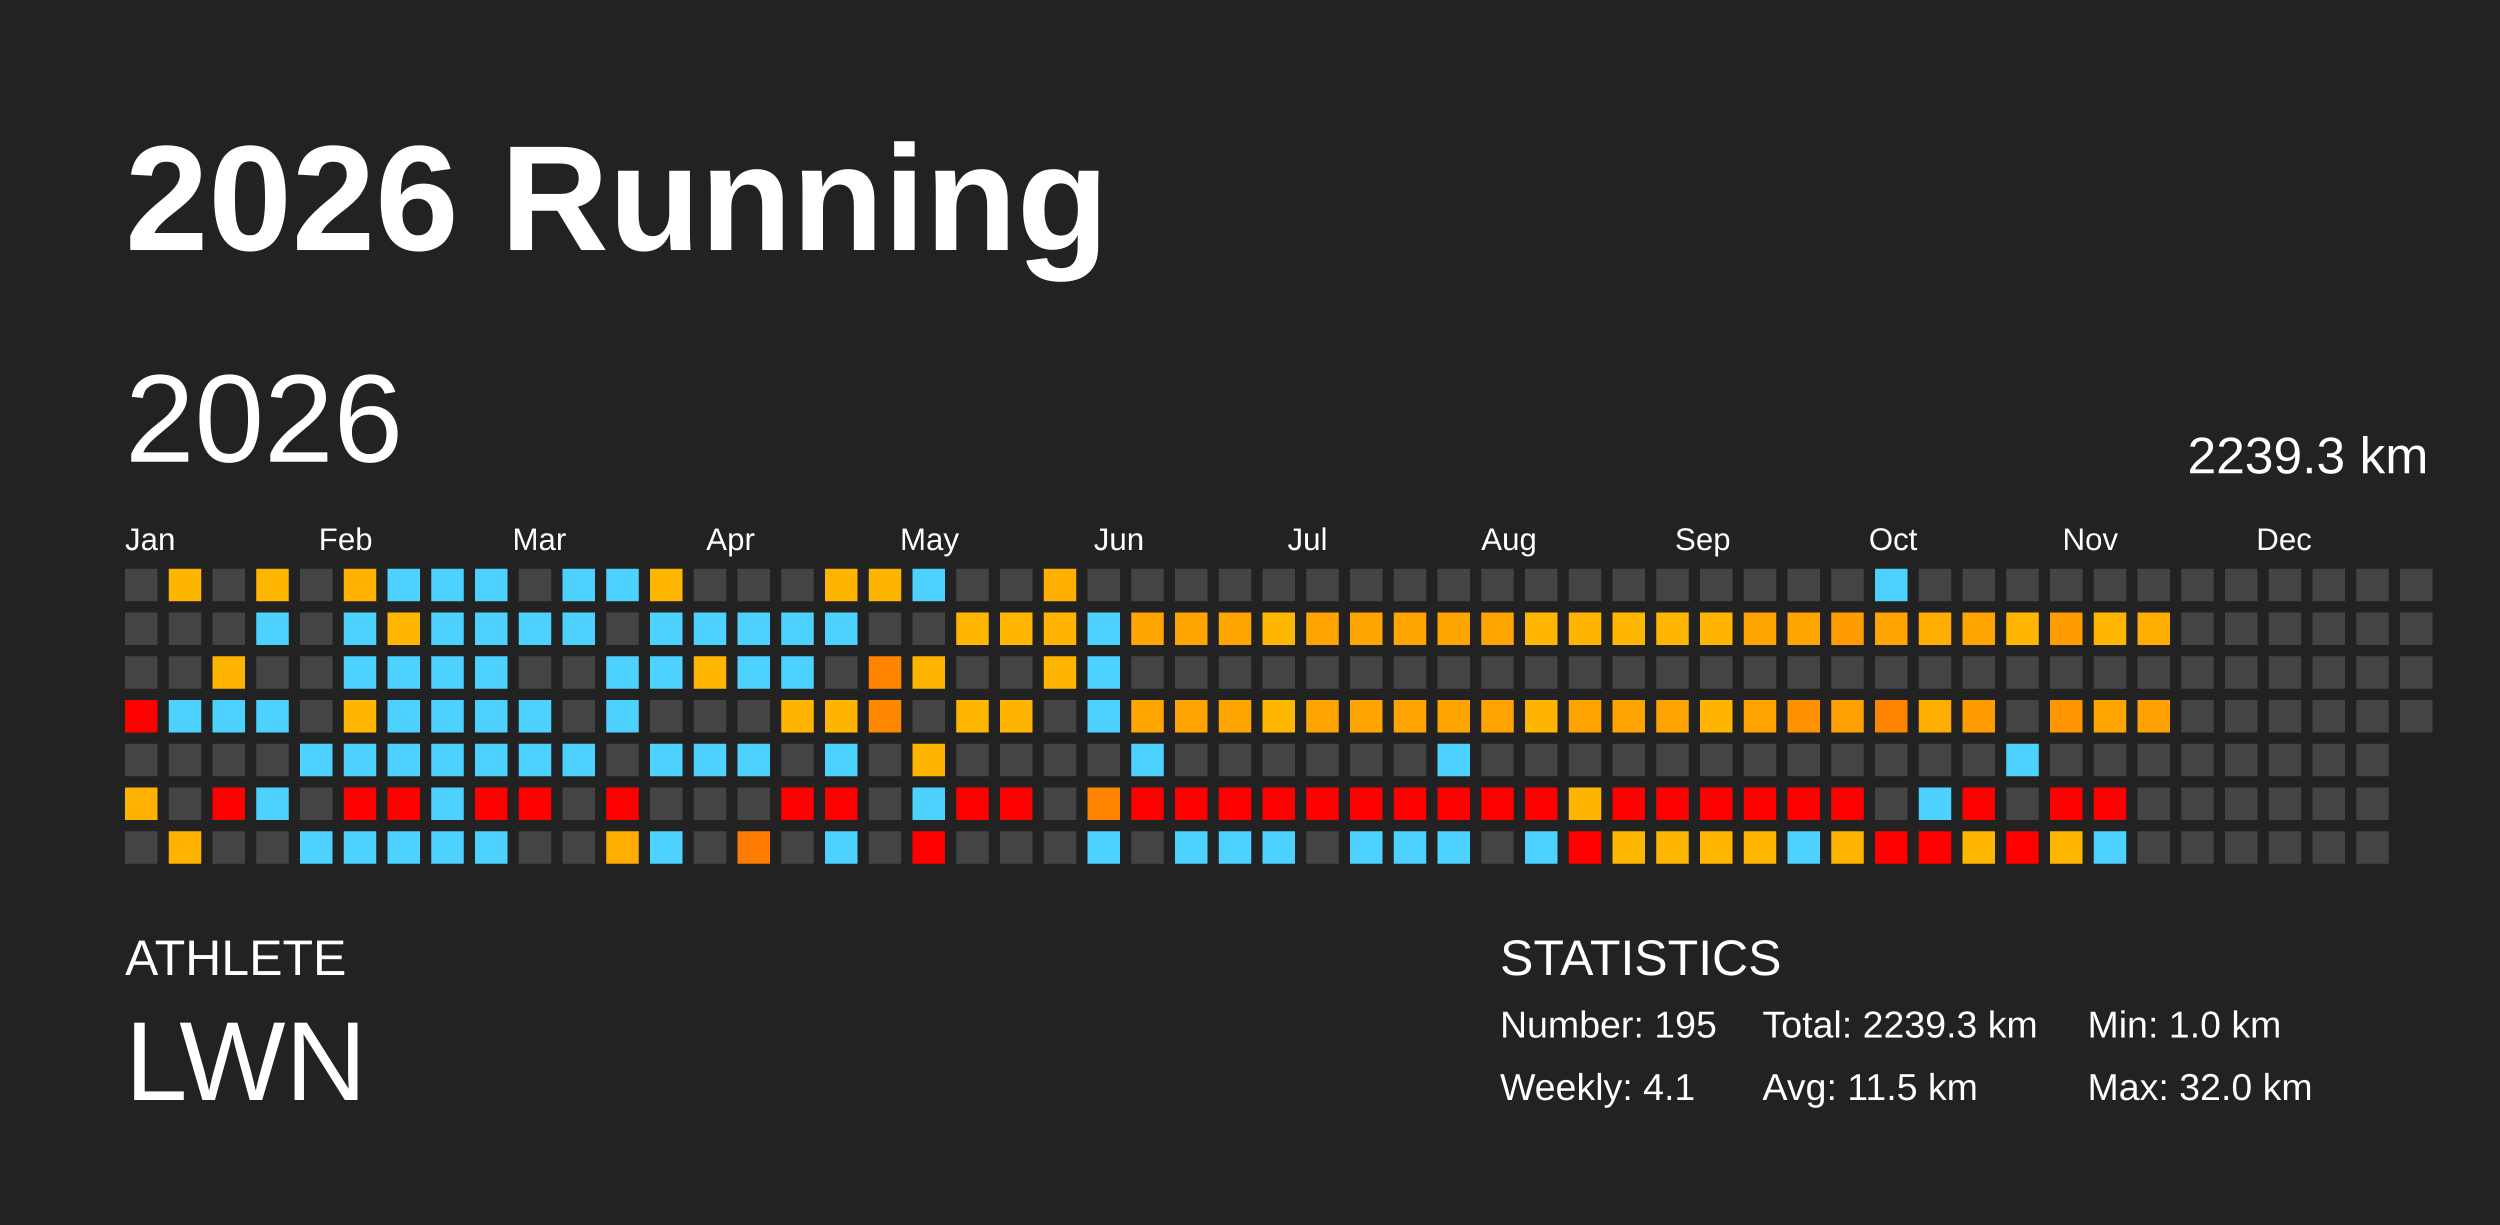
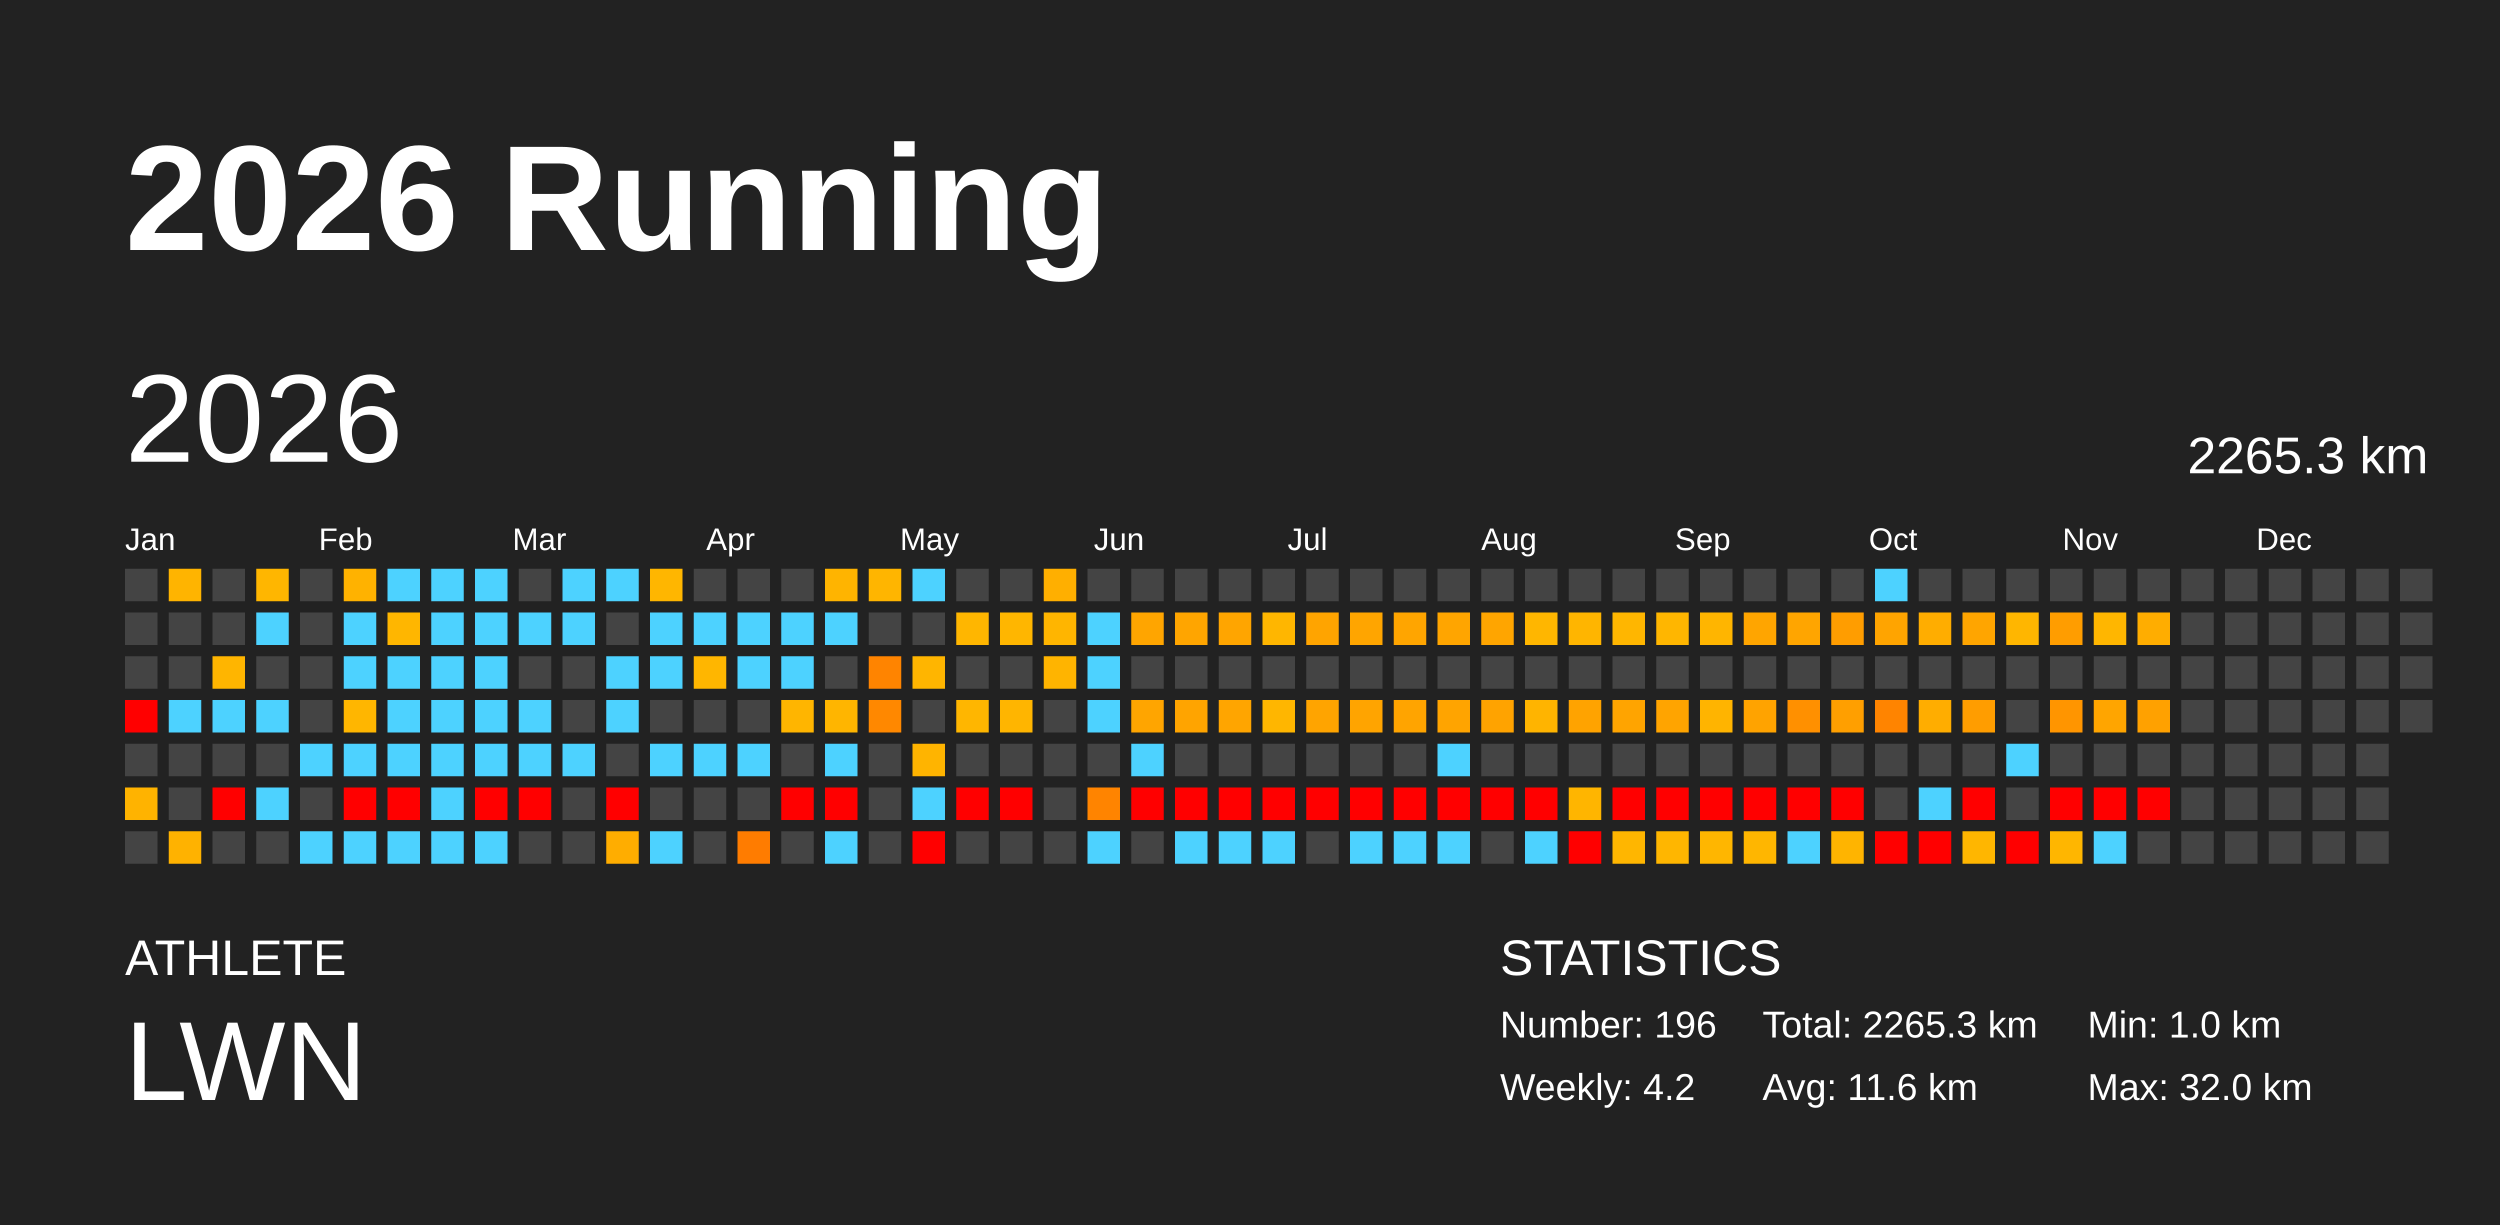
<svg xmlns="http://www.w3.org/2000/svg" baseProfile="full" height="98mm" version="1.1" viewBox="0,0,200,98" width="200mm">
  <defs />
  <rect fill="#222222" height="98" width="200" x="0" y="0" />
  <text fill="#FFFFFF" style="font-size:12px; font-family:Arial; font-weight:bold;" x="10" y="20">2026 Running</text>
  <text fill="#FFFFFF" style="font-size:4px; font-family:Arial" x="10" y="78">ATHLETE</text>
  <text fill="#FFFFFF" style="font-size:9px; font-family:Arial" x="10" y="88">LWN</text>
  <text fill="#FFFFFF" style="font-size:4px; font-family:Arial" x="120" y="78">STATISTICS</text>
-   <text fill="#FFFFFF" style="font-size:3px; font-family:Arial" x="120" y="83">Number: 195</text>
-   <text fill="#FFFFFF" style="font-size:3px; font-family:Arial" x="120" y="88">Weekly: 4.1</text>
-   <text fill="#FFFFFF" style="font-size:3px; font-family:Arial" x="141" y="83">Total: 2239.3 km</text>
-   <text fill="#FFFFFF" style="font-size:3px; font-family:Arial" x="141" y="88">Avg: 11.5 km</text>
+   <text fill="#FFFFFF" style="font-size:3px; font-family:Arial" x="120" y="83">Number: 196</text>
+   <text fill="#FFFFFF" style="font-size:3px; font-family:Arial" x="120" y="88">Weekly: 4.2</text>
+   <text fill="#FFFFFF" style="font-size:3px; font-family:Arial" x="141" y="83">Total: 2265.3 km</text>
+   <text fill="#FFFFFF" style="font-size:3px; font-family:Arial" x="141" y="88">Avg: 11.6 km</text>
  <text fill="#FFFFFF" style="font-size:3px; font-family:Arial" x="167" y="83">Min: 1.0 km</text>
  <text fill="#FFFFFF" style="font-size:3px; font-family:Arial" x="167" y="88">Max: 32.0 km</text>
  <text dominant-baseline="hanging" fill="#FFFFFF" style="font-size:10.0px; font-family:Arial;" x="10" y="30">2026</text>
-   <text dominant-baseline="hanging" fill="#FFFFFF" style="font-size:4.125px; font-family:Arial;" x="175" y="35">2239.3 km</text>
+   <text dominant-baseline="hanging" fill="#FFFFFF" style="font-size:4.125px; font-family:Arial;" x="175" y="35">2265.3 km</text>
  <text fill="#FFFFFF" style="font-size:2.5px; font-family:Arial" x="10.0" y="44">Jan</text>
  <text fill="#FFFFFF" style="font-size:2.5px; font-family:Arial" x="25.5" y="44">Feb</text>
  <text fill="#FFFFFF" style="font-size:2.5px; font-family:Arial" x="41.0" y="44">Mar</text>
  <text fill="#FFFFFF" style="font-size:2.5px; font-family:Arial" x="56.5" y="44">Apr</text>
  <text fill="#FFFFFF" style="font-size:2.5px; font-family:Arial" x="72.0" y="44">May</text>
  <text fill="#FFFFFF" style="font-size:2.5px; font-family:Arial" x="87.5" y="44">Jun</text>
  <text fill="#FFFFFF" style="font-size:2.5px; font-family:Arial" x="103.0" y="44">Jul</text>
  <text fill="#FFFFFF" style="font-size:2.5px; font-family:Arial" x="118.5" y="44">Aug</text>
  <text fill="#FFFFFF" style="font-size:2.5px; font-family:Arial" x="134.0" y="44">Sep</text>
  <text fill="#FFFFFF" style="font-size:2.5px; font-family:Arial" x="149.5" y="44">Oct</text>
  <text fill="#FFFFFF" style="font-size:2.5px; font-family:Arial" x="165.0" y="44">Nov</text>
  <text fill="#FFFFFF" style="font-size:2.5px; font-family:Arial" x="180.5" y="44">Dec</text>
  <rect fill="#444444" height="2.6" width="2.6" x="10.0" y="45.5" />
  <rect fill="#444444" height="2.6" width="2.6" x="10.0" y="49.0" />
  <rect fill="#444444" height="2.6" width="2.6" x="10.0" y="52.5" />
  <rect fill="red" height="2.6" width="2.6" x="10.0" y="56.0" />
  <rect fill="#444444" height="2.6" width="2.6" x="10.0" y="59.5" />
  <rect fill="#ffb300" height="2.6" width="2.6" x="10.0" y="63.0" />
  <rect fill="#444444" height="2.6" width="2.6" x="10.0" y="66.5" />
  <rect fill="#ffb400" height="2.6" width="2.6" x="13.5" y="45.5" />
  <rect fill="#444444" height="2.6" width="2.6" x="13.5" y="49.0" />
  <rect fill="#444444" height="2.6" width="2.6" x="13.5" y="52.5" />
  <rect fill="#4dd2ff" height="2.6" width="2.6" x="13.5" y="56.0" />
  <rect fill="#444444" height="2.6" width="2.6" x="13.5" y="59.5" />
  <rect fill="#444444" height="2.6" width="2.6" x="13.5" y="63.0" />
  <rect fill="#ffb200" height="2.6" width="2.6" x="13.5" y="66.5" />
  <rect fill="#444444" height="2.6" width="2.6" x="17.0" y="45.5" />
  <rect fill="#444444" height="2.6" width="2.6" x="17.0" y="49.0" />
  <rect fill="#ffb500" height="2.6" width="2.6" x="17.0" y="52.5" />
  <rect fill="#4dd2ff" height="2.6" width="2.6" x="17.0" y="56.0" />
  <rect fill="#444444" height="2.6" width="2.6" x="17.0" y="59.5" />
  <rect fill="red" height="2.6" width="2.6" x="17.0" y="63.0" />
  <rect fill="#444444" height="2.6" width="2.6" x="17.0" y="66.5" />
  <rect fill="#ffb600" height="2.6" width="2.6" x="20.5" y="45.5" />
  <rect fill="#4dd2ff" height="2.6" width="2.6" x="20.5" y="49.0" />
  <rect fill="#444444" height="2.6" width="2.6" x="20.5" y="52.5" />
  <rect fill="#4dd2ff" height="2.6" width="2.6" x="20.5" y="56.0" />
  <rect fill="#444444" height="2.6" width="2.6" x="20.5" y="59.5" />
  <rect fill="#4dd2ff" height="2.6" width="2.6" x="20.5" y="63.0" />
  <rect fill="#444444" height="2.6" width="2.6" x="20.5" y="66.5" />
  <rect fill="#444444" height="2.6" width="2.6" x="24.0" y="45.5" />
  <rect fill="#444444" height="2.6" width="2.6" x="24.0" y="49.0" />
  <rect fill="#444444" height="2.6" width="2.6" x="24.0" y="52.5" />
  <rect fill="#444444" height="2.6" width="2.6" x="24.0" y="56.0" />
  <rect fill="#4dd2ff" height="2.6" width="2.6" x="24.0" y="59.5" />
  <rect fill="#444444" height="2.6" width="2.6" x="24.0" y="63.0" />
  <rect fill="#4dd2ff" height="2.6" width="2.6" x="24.0" y="66.5" />
  <rect fill="#ffb200" height="2.6" width="2.6" x="27.5" y="45.5" />
  <rect fill="#4dd2ff" height="2.6" width="2.6" x="27.5" y="49.0" />
  <rect fill="#4dd2ff" height="2.6" width="2.6" x="27.5" y="52.5" />
  <rect fill="#ffb600" height="2.6" width="2.6" x="27.5" y="56.0" />
  <rect fill="#4dd2ff" height="2.6" width="2.6" x="27.5" y="59.5" />
  <rect fill="red" height="2.6" width="2.6" x="27.5" y="63.0" />
  <rect fill="#4dd2ff" height="2.6" width="2.6" x="27.5" y="66.5" />
  <rect fill="#4dd2ff" height="2.6" width="2.6" x="31.0" y="45.5" />
  <rect fill="#ffb600" height="2.6" width="2.6" x="31.0" y="49.0" />
  <rect fill="#4dd2ff" height="2.6" width="2.6" x="31.0" y="52.5" />
  <rect fill="#4dd2ff" height="2.6" width="2.6" x="31.0" y="56.0" />
  <rect fill="#4dd2ff" height="2.6" width="2.6" x="31.0" y="59.5" />
  <rect fill="red" height="2.6" width="2.6" x="31.0" y="63.0" />
  <rect fill="#4dd2ff" height="2.6" width="2.6" x="31.0" y="66.5" />
  <rect fill="#4dd2ff" height="2.6" width="2.6" x="34.5" y="45.5" />
  <rect fill="#4dd2ff" height="2.6" width="2.6" x="34.5" y="49.0" />
  <rect fill="#4dd2ff" height="2.6" width="2.6" x="34.5" y="52.5" />
  <rect fill="#4dd2ff" height="2.6" width="2.6" x="34.5" y="56.0" />
  <rect fill="#4dd2ff" height="2.6" width="2.6" x="34.5" y="59.5" />
  <rect fill="#4dd2ff" height="2.6" width="2.6" x="34.5" y="63.0" />
  <rect fill="#4dd2ff" height="2.6" width="2.6" x="34.5" y="66.5" />
  <rect fill="#4dd2ff" height="2.6" width="2.6" x="38.0" y="45.5" />
  <rect fill="#4dd2ff" height="2.6" width="2.6" x="38.0" y="49.0" />
  <rect fill="#4dd2ff" height="2.6" width="2.6" x="38.0" y="52.5" />
  <rect fill="#4dd2ff" height="2.6" width="2.6" x="38.0" y="56.0" />
  <rect fill="#4dd2ff" height="2.6" width="2.6" x="38.0" y="59.5" />
  <rect fill="red" height="2.6" width="2.6" x="38.0" y="63.0" />
  <rect fill="#4dd2ff" height="2.6" width="2.6" x="38.0" y="66.5" />
  <rect fill="#444444" height="2.6" width="2.6" x="41.5" y="45.5" />
  <rect fill="#4dd2ff" height="2.6" width="2.6" x="41.5" y="49.0" />
  <rect fill="#444444" height="2.6" width="2.6" x="41.5" y="52.5" />
  <rect fill="#4dd2ff" height="2.6" width="2.6" x="41.5" y="56.0" />
  <rect fill="#4dd2ff" height="2.6" width="2.6" x="41.5" y="59.5" />
  <rect fill="red" height="2.6" width="2.6" x="41.5" y="63.0" />
  <rect fill="#444444" height="2.6" width="2.6" x="41.5" y="66.5" />
  <rect fill="#4dd2ff" height="2.6" width="2.6" x="45.0" y="45.5" />
  <rect fill="#4dd2ff" height="2.6" width="2.6" x="45.0" y="49.0" />
  <rect fill="#444444" height="2.6" width="2.6" x="45.0" y="52.5" />
  <rect fill="#444444" height="2.6" width="2.6" x="45.0" y="56.0" />
  <rect fill="#4dd2ff" height="2.6" width="2.6" x="45.0" y="59.5" />
  <rect fill="#444444" height="2.6" width="2.6" x="45.0" y="63.0" />
  <rect fill="#444444" height="2.6" width="2.6" x="45.0" y="66.5" />
  <rect fill="#4dd2ff" height="2.6" width="2.6" x="48.5" y="45.5" />
  <rect fill="#444444" height="2.6" width="2.6" x="48.5" y="49.0" />
  <rect fill="#4dd2ff" height="2.6" width="2.6" x="48.5" y="52.5" />
  <rect fill="#4dd2ff" height="2.6" width="2.6" x="48.5" y="56.0" />
  <rect fill="#444444" height="2.6" width="2.6" x="48.5" y="59.5" />
  <rect fill="red" height="2.6" width="2.6" x="48.5" y="63.0" />
  <rect fill="#ffad00" height="2.6" width="2.6" x="48.5" y="66.5" />
  <rect fill="#ffb600" height="2.6" width="2.6" x="52.0" y="45.5" />
  <rect fill="#4dd2ff" height="2.6" width="2.6" x="52.0" y="49.0" />
  <rect fill="#4dd2ff" height="2.6" width="2.6" x="52.0" y="52.5" />
  <rect fill="#444444" height="2.6" width="2.6" x="52.0" y="56.0" />
  <rect fill="#4dd2ff" height="2.6" width="2.6" x="52.0" y="59.5" />
  <rect fill="#444444" height="2.6" width="2.6" x="52.0" y="63.0" />
  <rect fill="#4dd2ff" height="2.6" width="2.6" x="52.0" y="66.5" />
  <rect fill="#444444" height="2.6" width="2.6" x="55.5" y="45.5" />
  <rect fill="#4dd2ff" height="2.6" width="2.6" x="55.5" y="49.0" />
  <rect fill="#ffb600" height="2.6" width="2.6" x="55.5" y="52.5" />
  <rect fill="#444444" height="2.6" width="2.6" x="55.5" y="56.0" />
  <rect fill="#4dd2ff" height="2.6" width="2.6" x="55.5" y="59.5" />
  <rect fill="#444444" height="2.6" width="2.6" x="55.5" y="63.0" />
  <rect fill="#444444" height="2.6" width="2.6" x="55.5" y="66.5" />
  <rect fill="#444444" height="2.6" width="2.6" x="59.0" y="45.5" />
  <rect fill="#4dd2ff" height="2.6" width="2.6" x="59.0" y="49.0" />
  <rect fill="#4dd2ff" height="2.6" width="2.6" x="59.0" y="52.5" />
  <rect fill="#444444" height="2.6" width="2.6" x="59.0" y="56.0" />
  <rect fill="#4dd2ff" height="2.6" width="2.6" x="59.0" y="59.5" />
  <rect fill="#444444" height="2.6" width="2.6" x="59.0" y="63.0" />
  <rect fill="#ff7c00" height="2.6" width="2.6" x="59.0" y="66.5" />
  <rect fill="#444444" height="2.6" width="2.6" x="62.5" y="45.5" />
  <rect fill="#4dd2ff" height="2.6" width="2.6" x="62.5" y="49.0" />
  <rect fill="#4dd2ff" height="2.6" width="2.6" x="62.5" y="52.5" />
  <rect fill="#ffb500" height="2.6" width="2.6" x="62.5" y="56.0" />
  <rect fill="#444444" height="2.6" width="2.6" x="62.5" y="59.5" />
  <rect fill="red" height="2.6" width="2.6" x="62.5" y="63.0" />
  <rect fill="#444444" height="2.6" width="2.6" x="62.5" y="66.5" />
  <rect fill="#ffb400" height="2.6" width="2.6" x="66.0" y="45.5" />
  <rect fill="#4dd2ff" height="2.6" width="2.6" x="66.0" y="49.0" />
  <rect fill="#444444" height="2.6" width="2.6" x="66.0" y="52.5" />
  <rect fill="#ffb500" height="2.6" width="2.6" x="66.0" y="56.0" />
  <rect fill="#4dd2ff" height="2.6" width="2.6" x="66.0" y="59.5" />
  <rect fill="red" height="2.6" width="2.6" x="66.0" y="63.0" />
  <rect fill="#4dd2ff" height="2.6" width="2.6" x="66.0" y="66.5" />
  <rect fill="#ffb500" height="2.6" width="2.6" x="69.5" y="45.5" />
  <rect fill="#444444" height="2.6" width="2.6" x="69.5" y="49.0" />
  <rect fill="#ff8400" height="2.6" width="2.6" x="69.5" y="52.5" />
  <rect fill="#ff8800" height="2.6" width="2.6" x="69.5" y="56.0" />
  <rect fill="#444444" height="2.6" width="2.6" x="69.5" y="59.5" />
  <rect fill="#444444" height="2.6" width="2.6" x="69.5" y="63.0" />
  <rect fill="#444444" height="2.6" width="2.6" x="69.5" y="66.5" />
  <rect fill="#4dd2ff" height="2.6" width="2.6" x="73.0" y="45.5" />
  <rect fill="#444444" height="2.6" width="2.6" x="73.0" y="49.0" />
  <rect fill="#ffb500" height="2.6" width="2.6" x="73.0" y="52.5" />
  <rect fill="#444444" height="2.6" width="2.6" x="73.0" y="56.0" />
  <rect fill="#ffb400" height="2.6" width="2.6" x="73.0" y="59.5" />
  <rect fill="#4dd2ff" height="2.6" width="2.6" x="73.0" y="63.0" />
  <rect fill="red" height="2.6" width="2.6" x="73.0" y="66.5" />
  <rect fill="#444444" height="2.6" width="2.6" x="76.5" y="45.5" />
  <rect fill="#ffb600" height="2.6" width="2.6" x="76.5" y="49.0" />
  <rect fill="#444444" height="2.6" width="2.6" x="76.5" y="52.5" />
  <rect fill="#ffb600" height="2.6" width="2.6" x="76.5" y="56.0" />
  <rect fill="#444444" height="2.6" width="2.6" x="76.5" y="59.5" />
  <rect fill="red" height="2.6" width="2.6" x="76.5" y="63.0" />
  <rect fill="#444444" height="2.6" width="2.6" x="76.5" y="66.5" />
  <rect fill="#444444" height="2.6" width="2.6" x="80.0" y="45.5" />
  <rect fill="#ffb600" height="2.6" width="2.6" x="80.0" y="49.0" />
  <rect fill="#444444" height="2.6" width="2.6" x="80.0" y="52.5" />
  <rect fill="#ffb500" height="2.6" width="2.6" x="80.0" y="56.0" />
  <rect fill="#444444" height="2.6" width="2.6" x="80.0" y="59.5" />
  <rect fill="red" height="2.6" width="2.6" x="80.0" y="63.0" />
  <rect fill="#444444" height="2.6" width="2.6" x="80.0" y="66.5" />
  <rect fill="#ffaf00" height="2.6" width="2.6" x="83.5" y="45.5" />
  <rect fill="#ffb500" height="2.6" width="2.6" x="83.5" y="49.0" />
  <rect fill="#ffb400" height="2.6" width="2.6" x="83.5" y="52.5" />
  <rect fill="#444444" height="2.6" width="2.6" x="83.5" y="56.0" />
  <rect fill="#444444" height="2.6" width="2.6" x="83.5" y="59.5" />
  <rect fill="#444444" height="2.6" width="2.6" x="83.5" y="63.0" />
  <rect fill="#444444" height="2.6" width="2.6" x="83.5" y="66.5" />
  <rect fill="#444444" height="2.6" width="2.6" x="87.0" y="45.5" />
  <rect fill="#4dd2ff" height="2.6" width="2.6" x="87.0" y="49.0" />
  <rect fill="#4dd2ff" height="2.6" width="2.6" x="87.0" y="52.5" />
  <rect fill="#4dd2ff" height="2.6" width="2.6" x="87.0" y="56.0" />
  <rect fill="#444444" height="2.6" width="2.6" x="87.0" y="59.5" />
  <rect fill="#ff8400" height="2.6" width="2.6" x="87.0" y="63.0" />
  <rect fill="#4dd2ff" height="2.6" width="2.6" x="87.0" y="66.5" />
  <rect fill="#444444" height="2.6" width="2.6" x="90.5" y="45.5" />
  <rect fill="#ffa500" height="2.6" width="2.6" x="90.5" y="49.0" />
  <rect fill="#444444" height="2.6" width="2.6" x="90.5" y="52.5" />
  <rect fill="#ffa500" height="2.6" width="2.6" x="90.5" y="56.0" />
  <rect fill="#4dd2ff" height="2.6" width="2.6" x="90.5" y="59.5" />
  <rect fill="red" height="2.6" width="2.6" x="90.5" y="63.0" />
  <rect fill="#444444" height="2.6" width="2.6" x="90.5" y="66.5" />
  <rect fill="#444444" height="2.6" width="2.6" x="94.0" y="45.5" />
  <rect fill="#ffa500" height="2.6" width="2.6" x="94.0" y="49.0" />
  <rect fill="#444444" height="2.6" width="2.6" x="94.0" y="52.5" />
  <rect fill="#ffa400" height="2.6" width="2.6" x="94.0" y="56.0" />
  <rect fill="#444444" height="2.6" width="2.6" x="94.0" y="59.5" />
  <rect fill="red" height="2.6" width="2.6" x="94.0" y="63.0" />
  <rect fill="#4dd2ff" height="2.6" width="2.6" x="94.0" y="66.5" />
  <rect fill="#444444" height="2.6" width="2.6" x="97.5" y="45.5" />
  <rect fill="#ffa500" height="2.6" width="2.6" x="97.5" y="49.0" />
  <rect fill="#444444" height="2.6" width="2.6" x="97.5" y="52.5" />
  <rect fill="#ffa500" height="2.6" width="2.6" x="97.5" y="56.0" />
  <rect fill="#444444" height="2.6" width="2.6" x="97.5" y="59.5" />
  <rect fill="red" height="2.6" width="2.6" x="97.5" y="63.0" />
  <rect fill="#4dd2ff" height="2.6" width="2.6" x="97.5" y="66.5" />
  <rect fill="#444444" height="2.6" width="2.6" x="101.0" y="45.5" />
  <rect fill="#ffb600" height="2.6" width="2.6" x="101.0" y="49.0" />
  <rect fill="#444444" height="2.6" width="2.6" x="101.0" y="52.5" />
  <rect fill="#ffb600" height="2.6" width="2.6" x="101.0" y="56.0" />
  <rect fill="#444444" height="2.6" width="2.6" x="101.0" y="59.5" />
  <rect fill="red" height="2.6" width="2.6" x="101.0" y="63.0" />
  <rect fill="#4dd2ff" height="2.6" width="2.6" x="101.0" y="66.5" />
  <rect fill="#444444" height="2.6" width="2.6" x="104.5" y="45.5" />
  <rect fill="#ffa400" height="2.6" width="2.6" x="104.5" y="49.0" />
  <rect fill="#444444" height="2.6" width="2.6" x="104.5" y="52.5" />
  <rect fill="#ffa400" height="2.6" width="2.6" x="104.5" y="56.0" />
  <rect fill="#444444" height="2.6" width="2.6" x="104.5" y="59.5" />
  <rect fill="red" height="2.6" width="2.6" x="104.5" y="63.0" />
  <rect fill="#444444" height="2.6" width="2.6" x="104.5" y="66.5" />
  <rect fill="#444444" height="2.6" width="2.6" x="108.0" y="45.5" />
  <rect fill="#ffa500" height="2.6" width="2.6" x="108.0" y="49.0" />
  <rect fill="#444444" height="2.6" width="2.6" x="108.0" y="52.5" />
  <rect fill="#ffa400" height="2.6" width="2.6" x="108.0" y="56.0" />
  <rect fill="#444444" height="2.6" width="2.6" x="108.0" y="59.5" />
  <rect fill="red" height="2.6" width="2.6" x="108.0" y="63.0" />
  <rect fill="#4dd2ff" height="2.6" width="2.6" x="108.0" y="66.5" />
  <rect fill="#444444" height="2.6" width="2.6" x="111.5" y="45.5" />
  <rect fill="#ffa500" height="2.6" width="2.6" x="111.5" y="49.0" />
  <rect fill="#444444" height="2.6" width="2.6" x="111.5" y="52.5" />
  <rect fill="#ffa400" height="2.6" width="2.6" x="111.5" y="56.0" />
  <rect fill="#444444" height="2.6" width="2.6" x="111.5" y="59.5" />
  <rect fill="red" height="2.6" width="2.6" x="111.5" y="63.0" />
  <rect fill="#4dd2ff" height="2.6" width="2.6" x="111.5" y="66.5" />
  <rect fill="#444444" height="2.6" width="2.6" x="115.0" y="45.5" />
  <rect fill="#ffa500" height="2.6" width="2.6" x="115.0" y="49.0" />
  <rect fill="#444444" height="2.6" width="2.6" x="115.0" y="52.5" />
  <rect fill="#ffa400" height="2.6" width="2.6" x="115.0" y="56.0" />
  <rect fill="#4dd2ff" height="2.6" width="2.6" x="115.0" y="59.5" />
  <rect fill="red" height="2.6" width="2.6" x="115.0" y="63.0" />
  <rect fill="#4dd2ff" height="2.6" width="2.6" x="115.0" y="66.5" />
  <rect fill="#444444" height="2.6" width="2.6" x="118.5" y="45.5" />
  <rect fill="#ffa500" height="2.6" width="2.6" x="118.5" y="49.0" />
  <rect fill="#444444" height="2.6" width="2.6" x="118.5" y="52.5" />
  <rect fill="#ffa300" height="2.6" width="2.6" x="118.5" y="56.0" />
  <rect fill="#444444" height="2.6" width="2.6" x="118.5" y="59.5" />
  <rect fill="red" height="2.6" width="2.6" x="118.5" y="63.0" />
  <rect fill="#444444" height="2.6" width="2.6" x="118.5" y="66.5" />
  <rect fill="#444444" height="2.6" width="2.6" x="122.0" y="45.5" />
  <rect fill="#ffb600" height="2.6" width="2.6" x="122.0" y="49.0" />
  <rect fill="#444444" height="2.6" width="2.6" x="122.0" y="52.5" />
  <rect fill="#ffb400" height="2.6" width="2.6" x="122.0" y="56.0" />
  <rect fill="#444444" height="2.6" width="2.6" x="122.0" y="59.5" />
  <rect fill="red" height="2.6" width="2.6" x="122.0" y="63.0" />
  <rect fill="#4dd2ff" height="2.6" width="2.6" x="122.0" y="66.5" />
  <rect fill="#444444" height="2.6" width="2.6" x="125.5" y="45.5" />
  <rect fill="#ffb500" height="2.6" width="2.6" x="125.5" y="49.0" />
  <rect fill="#444444" height="2.6" width="2.6" x="125.5" y="52.5" />
  <rect fill="#ffa300" height="2.6" width="2.6" x="125.5" y="56.0" />
  <rect fill="#444444" height="2.6" width="2.6" x="125.5" y="59.5" />
  <rect fill="#ffb500" height="2.6" width="2.6" x="125.5" y="63.0" />
  <rect fill="red" height="2.6" width="2.6" x="125.5" y="66.5" />
  <rect fill="#444444" height="2.6" width="2.6" x="129.0" y="45.5" />
  <rect fill="#ffb600" height="2.6" width="2.6" x="129.0" y="49.0" />
  <rect fill="#444444" height="2.6" width="2.6" x="129.0" y="52.5" />
  <rect fill="#ffa400" height="2.6" width="2.6" x="129.0" y="56.0" />
  <rect fill="#444444" height="2.6" width="2.6" x="129.0" y="59.5" />
  <rect fill="red" height="2.6" width="2.6" x="129.0" y="63.0" />
  <rect fill="#ffb600" height="2.6" width="2.6" x="129.0" y="66.5" />
  <rect fill="#444444" height="2.6" width="2.6" x="132.5" y="45.5" />
  <rect fill="#ffb600" height="2.6" width="2.6" x="132.5" y="49.0" />
  <rect fill="#444444" height="2.6" width="2.6" x="132.5" y="52.5" />
  <rect fill="#ffa400" height="2.6" width="2.6" x="132.5" y="56.0" />
  <rect fill="#444444" height="2.6" width="2.6" x="132.5" y="59.5" />
  <rect fill="red" height="2.6" width="2.6" x="132.5" y="63.0" />
  <rect fill="#ffb600" height="2.6" width="2.6" x="132.5" y="66.5" />
  <rect fill="#444444" height="2.6" width="2.6" x="136.0" y="45.5" />
  <rect fill="#ffb500" height="2.6" width="2.6" x="136.0" y="49.0" />
  <rect fill="#444444" height="2.6" width="2.6" x="136.0" y="52.5" />
  <rect fill="#ffb400" height="2.6" width="2.6" x="136.0" y="56.0" />
  <rect fill="#444444" height="2.6" width="2.6" x="136.0" y="59.5" />
  <rect fill="red" height="2.6" width="2.6" x="136.0" y="63.0" />
  <rect fill="#ffb600" height="2.6" width="2.6" x="136.0" y="66.5" />
  <rect fill="#444444" height="2.6" width="2.6" x="139.5" y="45.5" />
  <rect fill="#ffa500" height="2.6" width="2.6" x="139.5" y="49.0" />
  <rect fill="#444444" height="2.6" width="2.6" x="139.5" y="52.5" />
  <rect fill="#ffa300" height="2.6" width="2.6" x="139.5" y="56.0" />
  <rect fill="#444444" height="2.6" width="2.6" x="139.5" y="59.5" />
  <rect fill="red" height="2.6" width="2.6" x="139.5" y="63.0" />
  <rect fill="#ffb600" height="2.6" width="2.6" x="139.5" y="66.5" />
  <rect fill="#444444" height="2.6" width="2.6" x="143.0" y="45.5" />
  <rect fill="#ffa500" height="2.6" width="2.6" x="143.0" y="49.0" />
  <rect fill="#444444" height="2.6" width="2.6" x="143.0" y="52.5" />
  <rect fill="#ff9000" height="2.6" width="2.6" x="143.0" y="56.0" />
  <rect fill="#444444" height="2.6" width="2.6" x="143.0" y="59.5" />
  <rect fill="red" height="2.6" width="2.6" x="143.0" y="63.0" />
  <rect fill="#4dd2ff" height="2.6" width="2.6" x="143.0" y="66.5" />
  <rect fill="#444444" height="2.6" width="2.6" x="146.5" y="45.5" />
  <rect fill="#ff9d00" height="2.6" width="2.6" x="146.5" y="49.0" />
  <rect fill="#444444" height="2.6" width="2.6" x="146.5" y="52.5" />
  <rect fill="#ff9f00" height="2.6" width="2.6" x="146.5" y="56.0" />
  <rect fill="#444444" height="2.6" width="2.6" x="146.5" y="59.5" />
  <rect fill="red" height="2.6" width="2.6" x="146.5" y="63.0" />
  <rect fill="#ffb400" height="2.6" width="2.6" x="146.5" y="66.5" />
  <rect fill="#4dd2ff" height="2.6" width="2.6" x="150.0" y="45.5" />
  <rect fill="#ffa400" height="2.6" width="2.6" x="150.0" y="49.0" />
  <rect fill="#444444" height="2.6" width="2.6" x="150.0" y="52.5" />
  <rect fill="#ff8400" height="2.6" width="2.6" x="150.0" y="56.0" />
  <rect fill="#444444" height="2.6" width="2.6" x="150.0" y="59.5" />
  <rect fill="#444444" height="2.6" width="2.6" x="150.0" y="63.0" />
  <rect fill="red" height="2.6" width="2.6" x="150.0" y="66.5" />
  <rect fill="#444444" height="2.6" width="2.6" x="153.5" y="45.5" />
  <rect fill="#ffad00" height="2.6" width="2.6" x="153.5" y="49.0" />
  <rect fill="#444444" height="2.6" width="2.6" x="153.5" y="52.5" />
  <rect fill="#ffad00" height="2.6" width="2.6" x="153.5" y="56.0" />
  <rect fill="#444444" height="2.6" width="2.6" x="153.5" y="59.5" />
  <rect fill="#4dd2ff" height="2.6" width="2.6" x="153.5" y="63.0" />
  <rect fill="red" height="2.6" width="2.6" x="153.5" y="66.5" />
  <rect fill="#444444" height="2.6" width="2.6" x="157.0" y="45.5" />
  <rect fill="#ffa500" height="2.6" width="2.6" x="157.0" y="49.0" />
  <rect fill="#444444" height="2.6" width="2.6" x="157.0" y="52.5" />
  <rect fill="#ff9d00" height="2.6" width="2.6" x="157.0" y="56.0" />
  <rect fill="#444444" height="2.6" width="2.6" x="157.0" y="59.5" />
  <rect fill="red" height="2.6" width="2.6" x="157.0" y="63.0" />
  <rect fill="#ffb600" height="2.6" width="2.6" x="157.0" y="66.5" />
  <rect fill="#444444" height="2.6" width="2.6" x="160.5" y="45.5" />
  <rect fill="#ffb600" height="2.6" width="2.6" x="160.5" y="49.0" />
  <rect fill="#444444" height="2.6" width="2.6" x="160.5" y="52.5" />
  <rect fill="#444444" height="2.6" width="2.6" x="160.5" y="56.0" />
  <rect fill="#4dd2ff" height="2.6" width="2.6" x="160.5" y="59.5" />
  <rect fill="#444444" height="2.6" width="2.6" x="160.5" y="63.0" />
  <rect fill="red" height="2.6" width="2.6" x="160.5" y="66.5" />
  <rect fill="#444444" height="2.6" width="2.6" x="164.0" y="45.5" />
  <rect fill="#ff9d00" height="2.6" width="2.6" x="164.0" y="49.0" />
  <rect fill="#444444" height="2.6" width="2.6" x="164.0" y="52.5" />
  <rect fill="#ff9500" height="2.6" width="2.6" x="164.0" y="56.0" />
  <rect fill="#444444" height="2.6" width="2.6" x="164.0" y="59.5" />
  <rect fill="red" height="2.6" width="2.6" x="164.0" y="63.0" />
  <rect fill="#ffb600" height="2.6" width="2.6" x="164.0" y="66.5" />
  <rect fill="#444444" height="2.6" width="2.6" x="167.5" y="45.5" />
  <rect fill="#ffb600" height="2.6" width="2.6" x="167.5" y="49.0" />
  <rect fill="#444444" height="2.6" width="2.6" x="167.5" y="52.5" />
  <rect fill="#ffa500" height="2.6" width="2.6" x="167.5" y="56.0" />
  <rect fill="#444444" height="2.6" width="2.6" x="167.5" y="59.5" />
  <rect fill="red" height="2.6" width="2.6" x="167.5" y="63.0" />
  <rect fill="#4dd2ff" height="2.6" width="2.6" x="167.5" y="66.5" />
  <rect fill="#444444" height="2.6" width="2.6" x="171.0" y="45.5" />
  <rect fill="#ffad00" height="2.6" width="2.6" x="171.0" y="49.0" />
  <rect fill="#444444" height="2.6" width="2.6" x="171.0" y="52.5" />
  <rect fill="#ffa100" height="2.6" width="2.6" x="171.0" y="56.0" />
  <rect fill="#444444" height="2.6" width="2.6" x="171.0" y="59.5" />
-   <rect fill="#444444" height="2.6" width="2.6" x="171.0" y="63.0" />
+   <rect fill="red" height="2.6" width="2.6" x="171.0" y="63.0" />
  <rect fill="#444444" height="2.6" width="2.6" x="171.0" y="66.5" />
  <rect fill="#444444" height="2.6" width="2.6" x="174.5" y="45.5" />
  <rect fill="#444444" height="2.6" width="2.6" x="174.5" y="49.0" />
  <rect fill="#444444" height="2.6" width="2.6" x="174.5" y="52.5" />
  <rect fill="#444444" height="2.6" width="2.6" x="174.5" y="56.0" />
  <rect fill="#444444" height="2.6" width="2.6" x="174.5" y="59.5" />
  <rect fill="#444444" height="2.6" width="2.6" x="174.5" y="63.0" />
  <rect fill="#444444" height="2.6" width="2.6" x="174.5" y="66.5" />
  <rect fill="#444444" height="2.6" width="2.6" x="178.0" y="45.5" />
  <rect fill="#444444" height="2.6" width="2.6" x="178.0" y="49.0" />
  <rect fill="#444444" height="2.6" width="2.6" x="178.0" y="52.5" />
  <rect fill="#444444" height="2.6" width="2.6" x="178.0" y="56.0" />
  <rect fill="#444444" height="2.6" width="2.6" x="178.0" y="59.5" />
  <rect fill="#444444" height="2.6" width="2.6" x="178.0" y="63.0" />
  <rect fill="#444444" height="2.6" width="2.6" x="178.0" y="66.5" />
  <rect fill="#444444" height="2.6" width="2.6" x="181.5" y="45.5" />
  <rect fill="#444444" height="2.6" width="2.6" x="181.5" y="49.0" />
  <rect fill="#444444" height="2.6" width="2.6" x="181.5" y="52.5" />
  <rect fill="#444444" height="2.6" width="2.6" x="181.5" y="56.0" />
  <rect fill="#444444" height="2.6" width="2.6" x="181.5" y="59.5" />
  <rect fill="#444444" height="2.6" width="2.6" x="181.5" y="63.0" />
  <rect fill="#444444" height="2.6" width="2.6" x="181.5" y="66.5" />
  <rect fill="#444444" height="2.6" width="2.6" x="185.0" y="45.5" />
  <rect fill="#444444" height="2.6" width="2.6" x="185.0" y="49.0" />
  <rect fill="#444444" height="2.6" width="2.6" x="185.0" y="52.5" />
  <rect fill="#444444" height="2.6" width="2.6" x="185.0" y="56.0" />
  <rect fill="#444444" height="2.6" width="2.6" x="185.0" y="59.5" />
  <rect fill="#444444" height="2.6" width="2.6" x="185.0" y="63.0" />
  <rect fill="#444444" height="2.6" width="2.6" x="185.0" y="66.5" />
  <rect fill="#444444" height="2.6" width="2.6" x="188.5" y="45.5" />
  <rect fill="#444444" height="2.6" width="2.6" x="188.5" y="49.0" />
  <rect fill="#444444" height="2.6" width="2.6" x="188.5" y="52.5" />
  <rect fill="#444444" height="2.6" width="2.6" x="188.5" y="56.0" />
  <rect fill="#444444" height="2.6" width="2.6" x="188.5" y="59.5" />
  <rect fill="#444444" height="2.6" width="2.6" x="188.5" y="63.0" />
  <rect fill="#444444" height="2.6" width="2.6" x="188.5" y="66.5" />
  <rect fill="#444444" height="2.6" width="2.6" x="192.0" y="45.5" />
  <rect fill="#444444" height="2.6" width="2.6" x="192.0" y="49.0" />
  <rect fill="#444444" height="2.6" width="2.6" x="192.0" y="52.5" />
  <rect fill="#444444" height="2.6" width="2.6" x="192.0" y="56.0" />
</svg>
